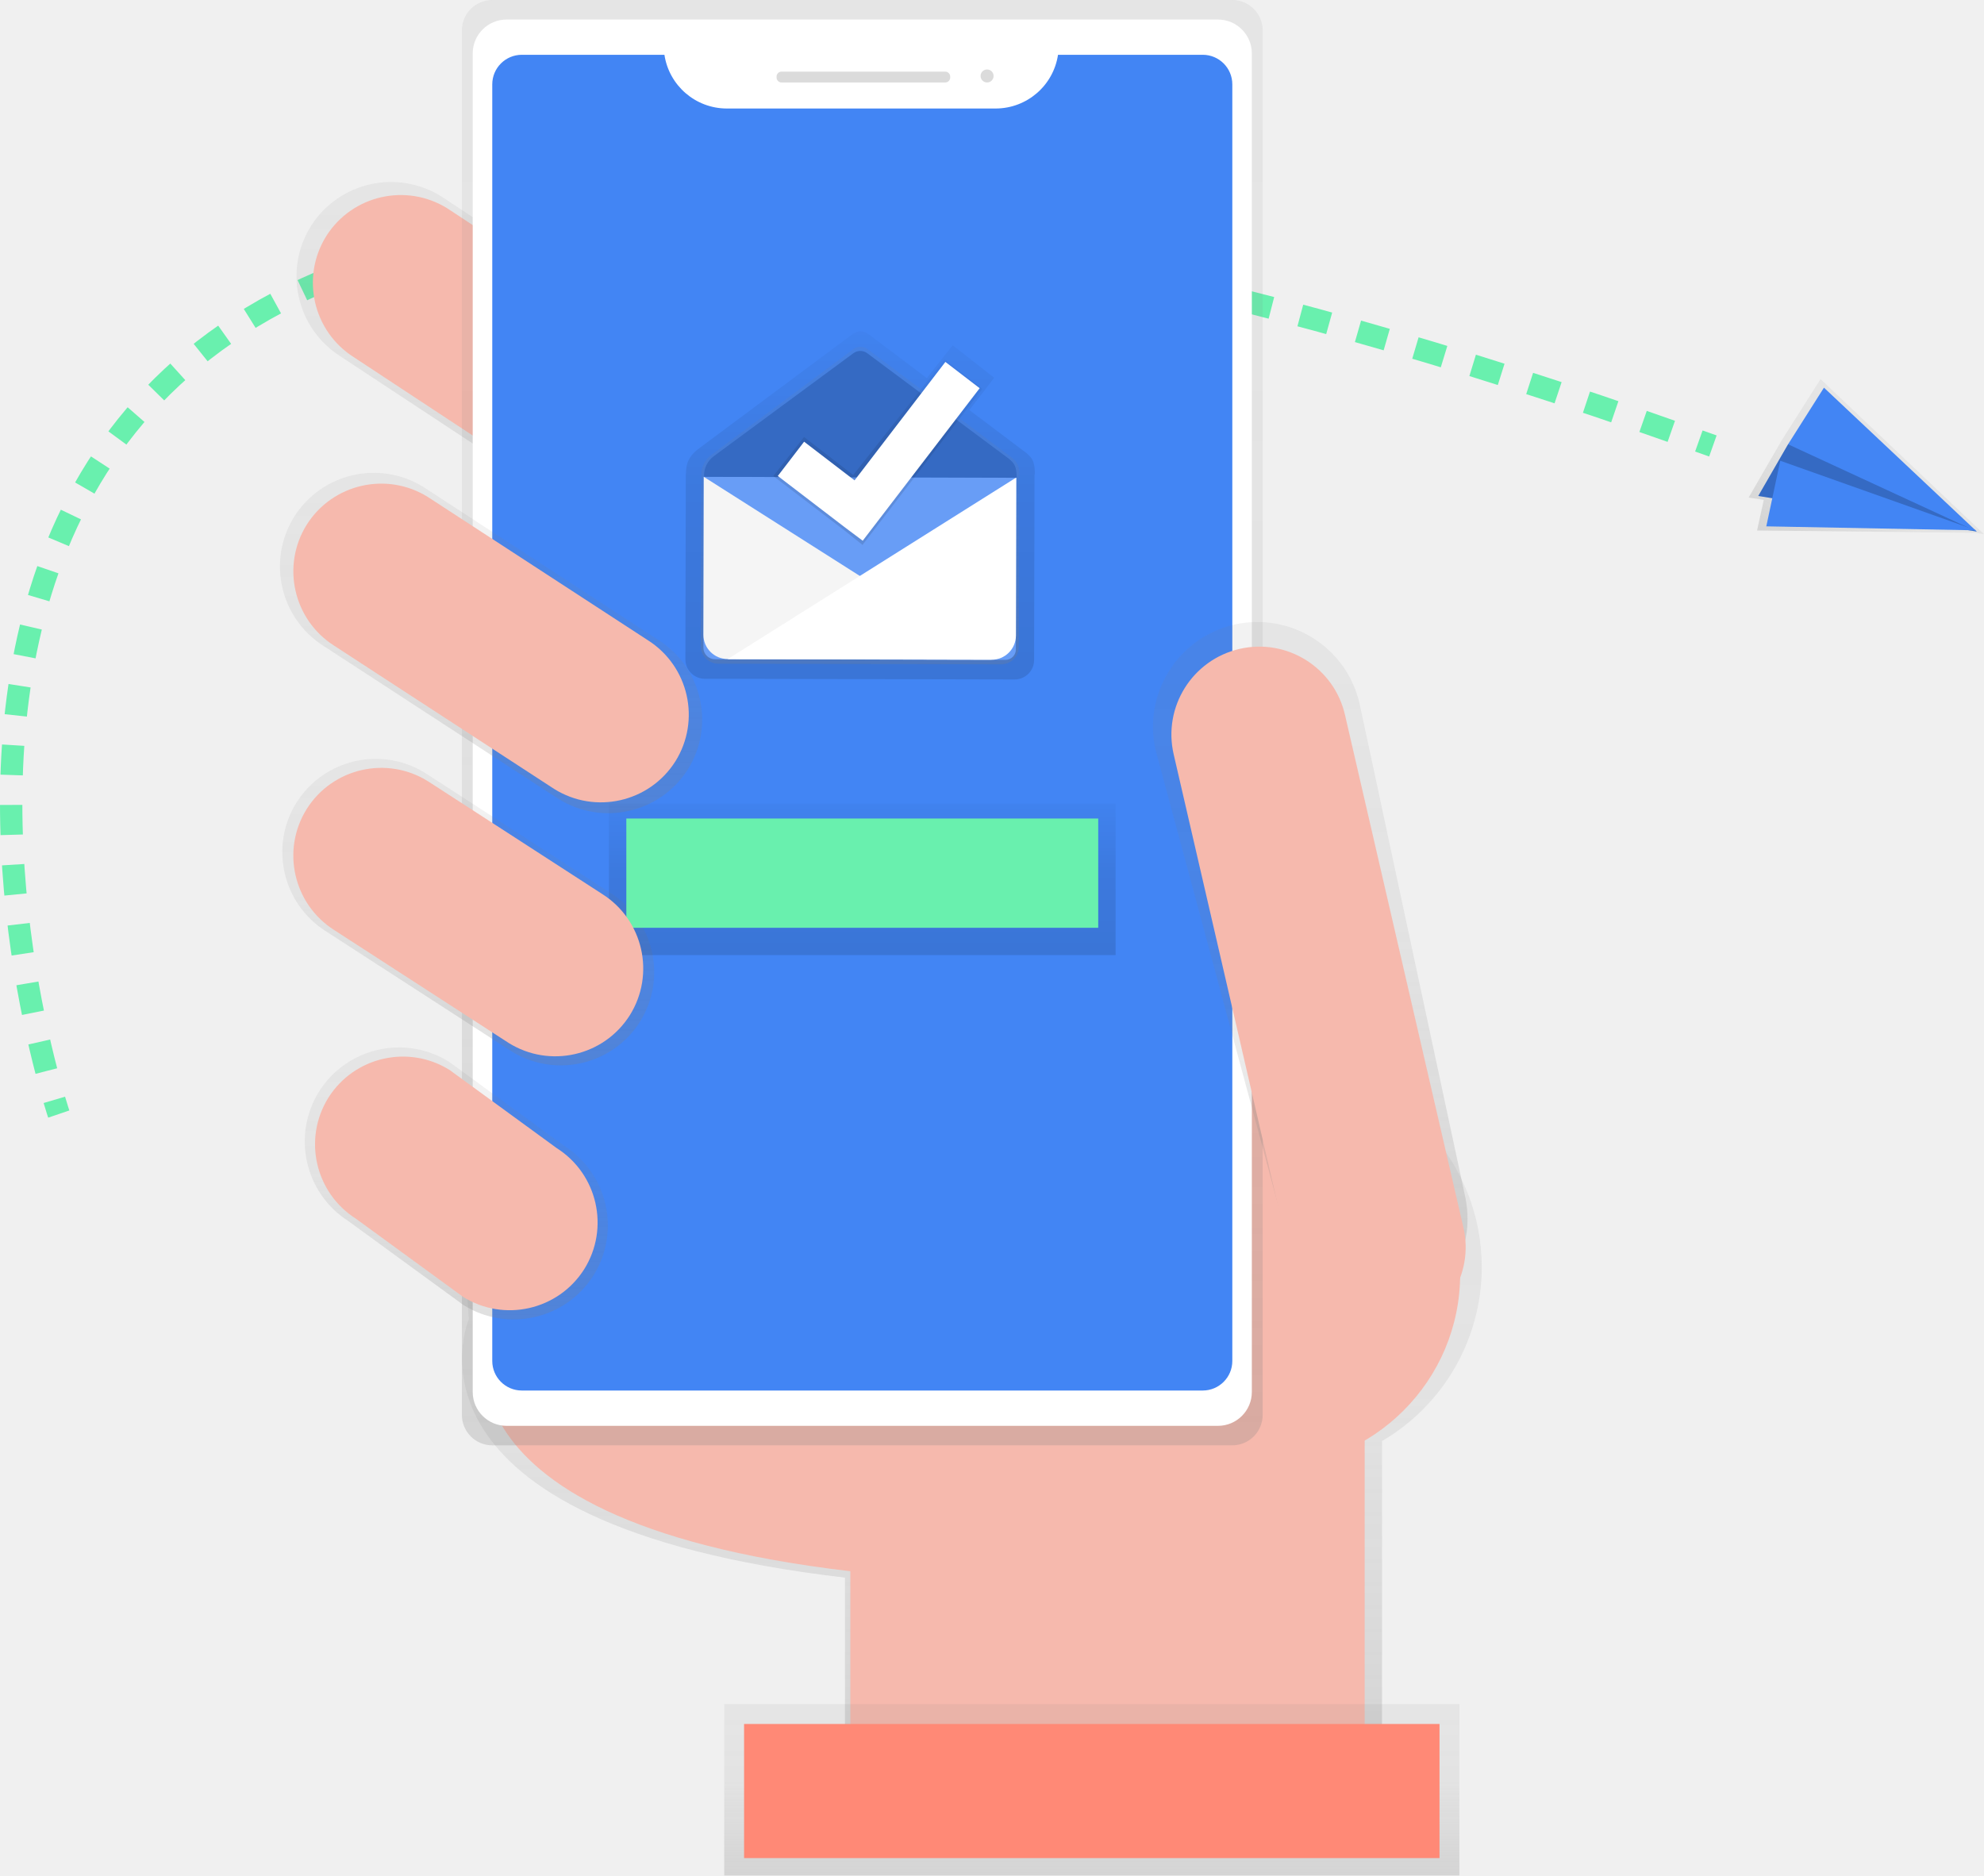
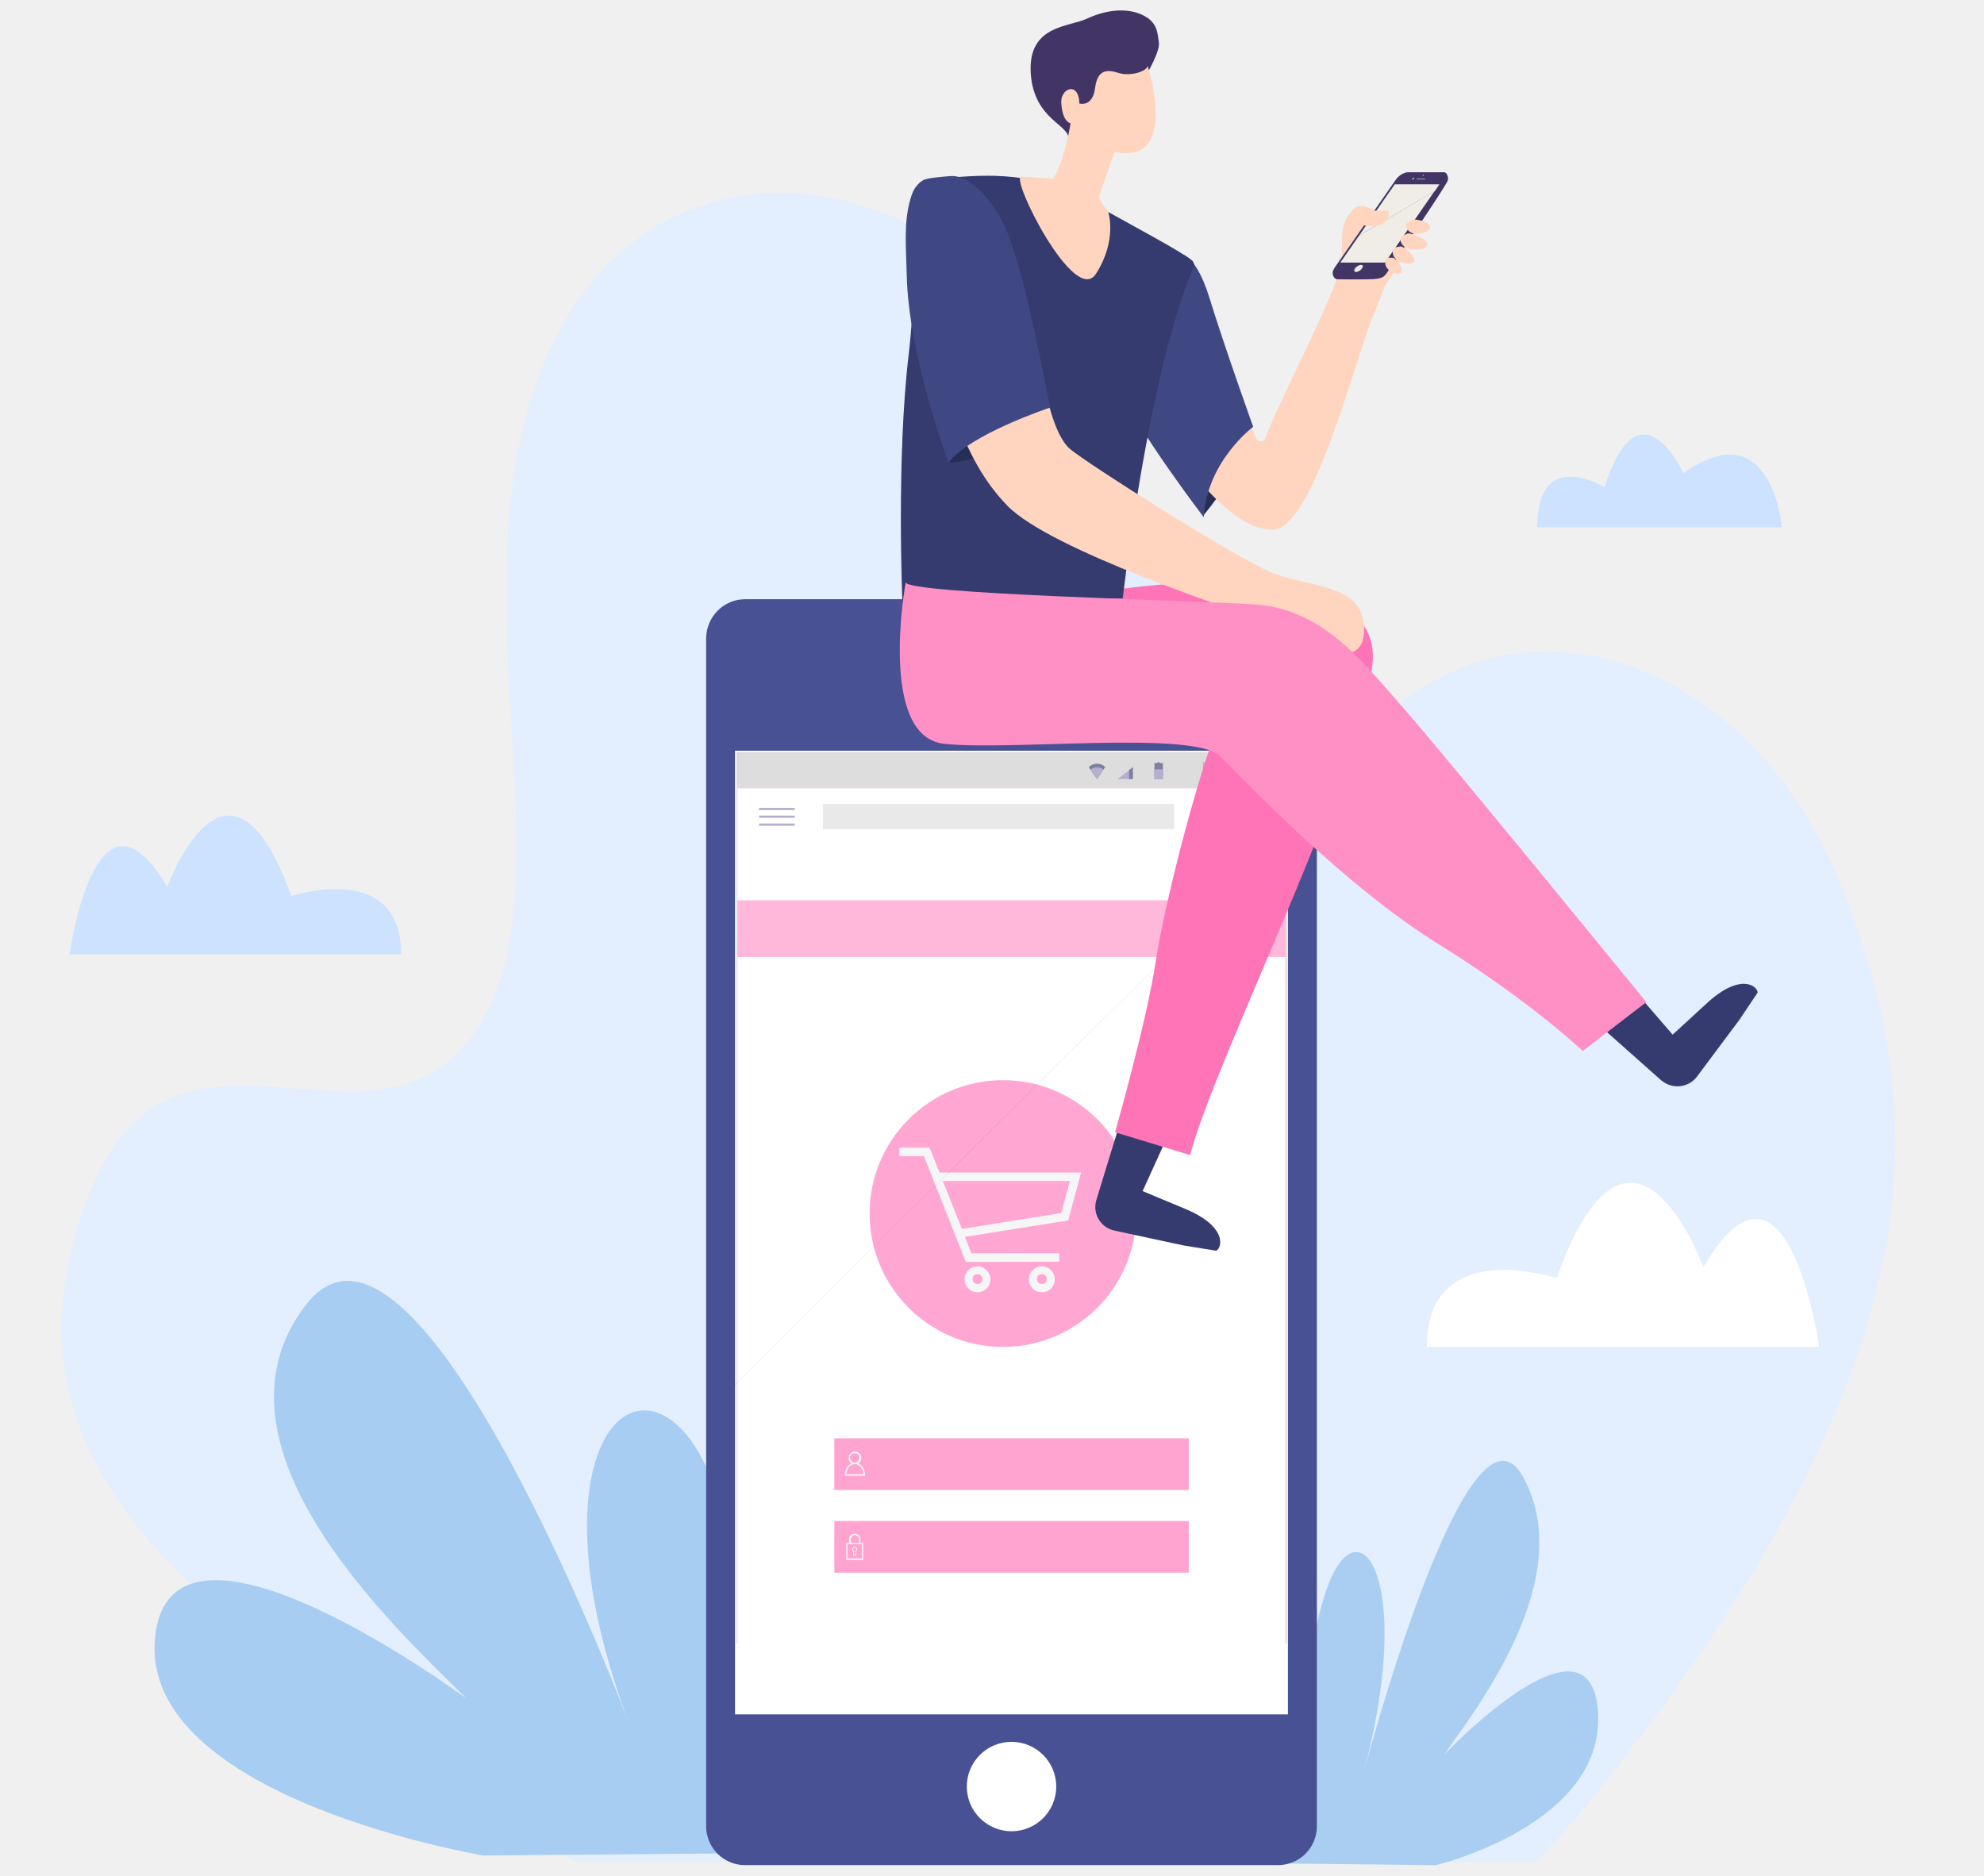
- <svg xmlns="http://www.w3.org/2000/svg" xmlns:xlink="http://www.w3.org/1999/xlink" id="daa92041-3bd8-464c-9c92-61b3fade74bd" data-name="Layer 1" width="798.82" height="755.15" viewBox="0 0 798.82 755.15">
-   <defs>
-     <linearGradient id="15164562-d11a-4880-a4be-123e1b3db71d" x1="589.65" y1="790.71" x2="589.65" y2="501.48" gradientTransform="translate(0.01 -0.01)" gradientUnits="userSpaceOnUse">
-       <stop offset="0" stop-color="gray" stop-opacity="0.25" />
-       <stop offset="0.54" stop-color="gray" stop-opacity="0.12" />
-       <stop offset="1" stop-color="gray" stop-opacity="0.1" />
-     </linearGradient>
-     <linearGradient id="4387c4a6-2b07-43b0-875b-db8294e1d525" x1="411.34" y1="295.04" x2="411.34" y2="145.7" xlink:href="#15164562-d11a-4880-a4be-123e1b3db71d" />
-     <linearGradient id="b3ecf4c1-be91-4dc4-9933-d34be9a535f7" x1="545.52" y1="654.39" x2="545.52" y2="72.43" gradientTransform="translate(-198.33 -72.44)" xlink:href="#15164562-d11a-4880-a4be-123e1b3db71d" />
-     <linearGradient id="a2779652-f4e8-430c-84f8-85803e1803c0" x1="725.88" y1="600.13" x2="725.88" y2="322.86" xlink:href="#15164562-d11a-4880-a4be-123e1b3db71d" />
-     <linearGradient id="21cc8c64-f270-4c0a-a12f-47a949bb1355" x1="637.94" y1="827.57" x2="637.94" y2="758.57" gradientTransform="translate(-198.33 -72.44)" xlink:href="#15164562-d11a-4880-a4be-123e1b3db71d" />
-     <linearGradient id="1cb52d5d-ff8e-4354-9b08-01122ab0b5ee" x1="544.65" y1="346" x2="544.65" y2="205.86" gradientUnits="userSpaceOnUse">
-       <stop offset="0" stop-opacity="0.12" />
-       <stop offset="0.55" stop-opacity="0.09" />
-       <stop offset="1" stop-opacity="0.02" />
-     </linearGradient>
-     <linearGradient id="081aff01-d630-4567-81f7-f799dc64c22c" x1="544.65" y1="339.86" x2="544.65" y2="212" gradientTransform="matrix(1, 0, 0, 1, 0, 0)" xlink:href="#15164562-d11a-4880-a4be-123e1b3db71d" />
-     <linearGradient id="53983704-70f1-484c-b4a9-0fefea28f4ed" x1="551.34" y1="291.95" x2="551.34" y2="217.12" gradientTransform="translate(-197.33 -73.75) rotate(0.13)" xlink:href="#1cb52d5d-ff8e-4354-9b08-01122ab0b5ee" />
-     <linearGradient id="07be2ee9-c937-4187-b89e-5aac7e382593" x1="396.05" y1="399.86" x2="396.05" y2="262.83" xlink:href="#15164562-d11a-4880-a4be-123e1b3db71d" />
-     <linearGradient id="41444764-58a6-4e8b-8ef1-42407163ea5e" x1="386.87" y1="501.4" x2="386.87" y2="378" xlink:href="#15164562-d11a-4880-a4be-123e1b3db71d" />
-     <linearGradient id="d5f06af9-7d77-4f55-b81c-ea1018bd06e7" x1="382.07" y1="603.69" x2="382.07" y2="494.16" xlink:href="#15164562-d11a-4880-a4be-123e1b3db71d" />
-     <linearGradient id="a0f95284-1d1b-41ad-8ba2-df33ef14eff8" x1="347.18" y1="384.57" x2="347.18" y2="323.57" xlink:href="#1cb52d5d-ff8e-4354-9b08-01122ab0b5ee" />
-     <linearGradient id="bf099e8a-7ee0-495a-b39d-11459c4d4e21" x1="958.8" y1="334.16" x2="958.8" y2="269.01" gradientTransform="translate(104.71 -563.96) rotate(32.36)" xlink:href="#15164562-d11a-4880-a4be-123e1b3db71d" />
-   </defs>
-   <path d="M222,521s-.68-2-1.78-5.72" transform="translate(-198.34 -72.43)" fill="none" stroke="#69f0ae" stroke-miterlimit="10" stroke-width="9" />
-   <path d="M217,503.68C192.69,410.08,116.9-21.3,876.66,248" transform="translate(-198.34 -72.43)" fill="none" stroke="#69f0ae" stroke-miterlimit="10" stroke-width="9" stroke-dasharray="12.04 12.04" />
-   <path d="M882.35,250l5.65,2" transform="translate(-198.34 -72.43)" fill="none" stroke="#69f0ae" stroke-miterlimit="10" stroke-width="9" />
-   <path d="M794.94,582.69a81.21,81.21,0,0,0-161-15.14l-249.59-6.77,2.74,42.88s-35.59,82.12,151.46,104v83H754.79v-138A81.16,81.16,0,0,0,794.94,582.69Z" transform="translate(-198.34 -72.43)" fill="url(#15164562-d11a-4880-a4be-123e1b3db71d)" />
-   <path d="M395.66,605.46s-34.08,78.64,145.05,99.62v79.52H747.8V574L393,564.39Z" transform="translate(-198.34 -72.43)" fill="#f6b9ad" />
-   <path d="M499.16,277.29h0a38.18,38.18,0,0,1-52.5,11.93L335.47,215.95a38.18,38.18,0,0,1-11.93-52.5h0A38.18,38.18,0,0,1,376,151.52l111.19,73.27A38.18,38.18,0,0,1,499.16,277.29Z" transform="translate(-198.34 -72.43)" fill="url(#4387c4a6-2b07-43b0-875b-db8294e1d525)" />
-   <path d="M493,273.28h0a35.49,35.49,0,0,1-48.8,11.09L340.81,216.26a35.49,35.49,0,0,1-11.09-48.8h0a35.49,35.49,0,0,1,48.8-11.09l103.37,68.12A35.49,35.49,0,0,1,493,273.28Z" transform="translate(-198.34 -72.43)" fill="#f6b9ad" />
-   <circle cx="510.14" cy="512.94" r="77.77" fill="#f6b9ad" />
-   <rect x="185.97" width="322.42" height="581.96" rx="12.25" ry="12.25" fill="url(#b3ecf4c1-be91-4dc4-9933-d34be9a535f7)" />
-   <rect x="190.33" y="7.87" width="313.7" height="566.24" rx="13.64" ry="13.64" fill="#fff" />
-   <path d="M624.33,94.49a25.43,25.43,0,0,1-25.07,21.63H490.92a25.43,25.43,0,0,1-25.06-21.63H408.46a11.91,11.91,0,0,0-11.92,11.91v514a11.91,11.91,0,0,0,11.91,11.92H682.59a11.91,11.91,0,0,0,11.92-11.91v-514A11.91,11.91,0,0,0,682.6,94.49Z" transform="translate(-198.34 -72.43)" fill="#4285f4" />
-   <rect x="312.67" y="28.84" width="69.91" height="4.37" rx="2" ry="2" fill="#dbdbdb" />
-   <circle cx="397.43" cy="30.59" r="2.62" fill="#dbdbdb" />
-   <path d="M758.76,599.08h0c-22.57,5.22-38.06-9.5-43.28-32.06L663.62,374.46a42.24,42.24,0,0,1,31.55-50.51h0a42.24,42.24,0,0,1,50.51,31.55L788,553C793.22,575.6,781.32,593.86,758.76,599.08Z" transform="translate(-198.34 -72.43)" fill="url(#a2779652-f4e8-430c-84f8-85803e1803c0)" />
-   <rect x="693.86" y="330.01" width="70.78" height="282.61" rx="35.39" ry="35.39" transform="translate(-285.75 103.91) rotate(-13.01)" fill="#f6b9ad" />
-   <rect x="291.59" y="686.15" width="296" height="69" fill="url(#21cc8c64-f270-4c0a-a12f-47a949bb1355)" />
-   <rect x="299.59" y="694.15" width="280" height="54" fill="#ff8976" />
-   <path d="M611.56,254.81l-22.94-17.27,10-13-16.69-13.1L571.5,224.66l-23.59-17.75a5.19,5.19,0,0,0-6.23,0l-62.53,46.55c-2.37,2-4.59,4.29-4.61,9.53h-.07l-.16,71.72h0v3.19a7.82,7.82,0,0,0,7.8,7.84h3.08l59.29.13,62.38.14a7.82,7.82,0,0,0,7.84-7.8l.17-74.78H615C615,258.18,613.93,256.81,611.56,254.81Z" transform="translate(-198.34 -72.43)" fill="url(#1cb52d5d-ff8e-4354-9b08-01122ab0b5ee)" />
-   <path d="M608.84,264.52c0-4.78-1-6-3.14-7.85L547.63,213a4.74,4.74,0,0,0-5.69,0l-57.05,42.48a10.06,10.06,0,0,0-4.2,8.69h-.06l-.15,65.44h0v2.91a7.14,7.14,0,0,0,7.12,7.15h2.81l54.1.12,56.91.13a7.14,7.14,0,0,0,7.15-7.12l.15-68.23Z" transform="translate(-198.34 -72.43)" fill="url(#081aff01-d630-4567-81f7-f799dc64c22c)" />
-   <path d="M481.61,264.55H607.44a0,0,0,0,1,0,0v69.23a4.18,4.18,0,0,1-4.18,4.18h-117a4.61,4.61,0,0,1-4.61-4.61V264.55a0,0,0,0,1,0,0Z" transform="translate(-197.67 -73.64) rotate(0.13)" fill="#4285f4" />
-   <path d="M481.61,264.55H607.44a0,0,0,0,1,0,0v69.23a4.18,4.18,0,0,1-4.18,4.18h-117a4.61,4.61,0,0,1-4.61-4.61V264.55a0,0,0,0,1,0,0Z" transform="translate(-197.67 -73.64) rotate(0.13)" fill="#fff" opacity="0.2" />
-   <path d="M481.69,264.41,481.55,328a9.77,9.77,0,0,0,9.75,9.79l106.29.24" transform="translate(-198.34 -72.43)" fill="#f5f5f5" />
-   <path d="M607.53,264.69l-.14,63.63a9.77,9.77,0,0,1-9.79,9.75l-106.29-.24" transform="translate(-198.34 -72.43)" fill="#fff" />
-   <path d="M541.93,214.66l-56,41.3a9.75,9.75,0,0,0-4.13,8.45l125.89.4c0-4.65-1-5.87-3.08-7.63l-57.05-42.5A4.69,4.69,0,0,0,541.93,214.66Z" transform="translate(-198.34 -72.43)" fill="#4285f4" />
-   <path d="M541.93,214.66l-56,41.3a9.75,9.75,0,0,0-4.13,8.45l125.89.4c0-4.65-1-5.87-3.08-7.63l-57.05-42.5A4.69,4.69,0,0,0,541.93,214.66Z" transform="translate(-198.34 -72.43)" opacity="0.2" />
-   <polygon points="395.56 156.6 380.33 144.66 343.52 191.28 323.74 175.94 311.35 191.69 340.14 213.68 340.14 213.68 347.28 219.41 395.56 156.6" fill="url(#53983704-70f1-484c-b4a9-0fefea28f4ed)" />
-   <polygon points="394.44 156.31 380.64 145.73 344.07 193.42 323.76 177.85 313.17 191.65 340.38 212.49 340.38 212.49 347.36 217.72 394.44 156.31" fill="#fff" />
-   <path d="M475.28,382.24h0a37.9,37.9,0,0,1-52.11,11.84l-94.5-61.53a37.9,37.9,0,0,1-11.84-52.11h0a37.9,37.9,0,0,1,52.11-11.84l94.5,61.53A37.9,37.9,0,0,1,475.28,382.24Z" transform="translate(-198.34 -72.43)" fill="url(#07be2ee9-c937-4187-b89e-5aac7e382593)" />
-   <path d="M470.26,379h0a35.49,35.49,0,0,1-48.8,11.09l-88.51-57.63a35.49,35.49,0,0,1-11.09-48.8h0a35.49,35.49,0,0,1,48.8-11.09l88.51,57.63A35.49,35.49,0,0,1,470.26,379Z" transform="translate(-198.34 -72.43)" fill="#f6b9ad" />
-   <path d="M456,483.86h0a37.72,37.72,0,0,1-51.87,11.79L329.55,447.4a37.72,37.72,0,0,1-11.79-51.87h0a37.72,37.72,0,0,1,51.87-11.79L444.2,432A37.72,37.72,0,0,1,456,483.86Z" transform="translate(-198.34 -72.43)" fill="url(#41444764-58a6-4e8b-8ef1-42407163ea5e)" />
-   <path d="M437.28,586h0a38.06,38.06,0,0,1-52.34,11.9L338.75,564.2a38.06,38.06,0,0,1-11.9-52.34h0A38.06,38.06,0,0,1,379.19,500l46.19,33.69A38.06,38.06,0,0,1,437.28,586Z" transform="translate(-198.34 -72.43)" fill="url(#d5f06af9-7d77-4f55-b81c-ea1018bd06e7)" />
-   <path d="M433.55,583.49h0a35.49,35.49,0,0,1-48.8,11.09l-43.07-31.42a35.49,35.49,0,0,1-11.09-48.8h0a35.49,35.49,0,0,1,48.8-11.09l43.07,31.42A35.49,35.49,0,0,1,433.55,583.49Z" transform="translate(-198.34 -72.43)" fill="#f6b9ad" />
-   <rect x="245.18" y="323.57" width="204" height="61" fill="url(#a0f95284-1d1b-41ad-8ba2-df33ef14eff8)" />
-   <rect x="252.18" y="329.57" width="190" height="44" fill="#69f0ae" />
-   <polygon points="795.23 214.52 798.82 215.08 798.26 214.55 798.56 214.55 798.09 214.39 733 152.66 717.2 177.59 704.06 200.33 710.15 201.28 707.45 213.6 795.23 214.52" fill="url(#bf099e8a-7ee0-495a-b39d-11459c4d4e21)" />
-   <polygon points="719.93 178.89 707.93 199.7 795.93 214.03 739.25 174.56 719.93 178.89" fill="#4285f4" />
-   <polygon points="719.93 178.89 707.93 199.7 795.93 214.03 739.25 174.56 719.93 178.89" opacity="0.2" />
-   <polygon points="734.38 156.09 795.93 214.03 719.93 178.89 734.38 156.09" fill="#4285f4" />
-   <polygon points="711.17 211.93 795.69 213.54 716.79 185.52 711.17 211.93" fill="#4285f4" />
-   <path d="M451.9,481.25h0a35.49,35.49,0,0,1-48.8,11.09l-70.16-45.4a35.49,35.49,0,0,1-11.09-48.8h0A35.49,35.49,0,0,1,370.65,387l70.16,45.4A35.49,35.49,0,0,1,451.9,481.25Z" transform="translate(-198.34 -72.43)" fill="#f6b9ad" />
+ <svg xmlns="http://www.w3.org/2000/svg" xmlns:xlink="http://www.w3.org/1999/xlink" version="1.1" id="daa92041-3bd8-464c-9c92-61b3fade74bd" x="0px" y="0px" viewBox="0 0 798.8 755.2" style="enable-background:new 0 0 798.8 755.2;" xml:space="preserve">
+   <style type="text/css">
+ 	.st0{clip-path:url(#SVGID_2_);}
+ 	.st1{fill:#E3EEFF;}
+ 	.st2{fill:#A7CDF2;}
+ 	.st3{fill:#AACEF2;}
+ 	.st4{fill:#485194;}
+ 	.st5{fill:#FFFFFF;}
+ 	.st6{opacity:0.65;}
+ 	.st7{fill:#4F627B;}
+ 	.st8{fill:#CBCBCB;}
+ 	.st9{fill:#FF90C6;}
+ 	.st10{fill:#353B6E;}
+ 	.st11{fill:#9082B5;}
+ 	.st12{fill:#DDDDDD;}
+ 	.st13{fill:#FF78BA;}
+ 	.st14{fill:#F1F1F2;}
+ 	.st15{fill:#FF73B7;}
+ 	.st16{fill:#CDE2FF;}
+ 	.st17{fill:#272E56;}
+ 	.st18{fill:#FFD5C0;}
+ 	.st19{fill:#404884;}
+ 	.st20{fill:#423565;}
+ 	.st21{fill:#F0EDE6;}
+ 	.st22{fill:#FB911A;}
+ </style>
+   <g id="Background-5" transform="translate(82.627 232.219)">
+     <g>
+       <defs>
+         <rect id="SVGID_1_" x="-165" y="-179.7" width="849.5" height="697.1" />
+       </defs>
+       <clipPath id="SVGID_2_">
+         <use xlink:href="#SVGID_1_" style="overflow:visible;" />
+       </clipPath>
+       <g id="Group_3_1_" class="st0">
+         <path id="Path_5_1_" class="st1" d="M663,135.7C628.5,36.6,540.7,6.3,483.6,49.1c-85.9,64.3-118.5-134.3-184.1-181.2     c-53.6-38.4-138-32.5-167.6,58.1c-28.7,87.9,13.4,196.5-20.7,253.3c-40.9,68.1-124.8-22.6-159.5,73.3c-2.7,7-4.8,14.4-6.3,22.1     c-23.1,102.4,82.5,159.7,174.4,224.9c16.6,11.8,285.6,180.2,435.2-3.6C707.3,309.1,688.9,210,663,135.7z" />
+       </g>
+     </g>
+   </g>
+   <g id="Plant-11">
+     <path id="Path_6_1_" class="st2" d="M316.7,746c0,0-12.7-132.3-39.1-166.8c-26.5-34.5-63.3,11.5-24.2,115c0,0-85.1-226.6-130-169.1   c-44.9,57.5,38,132.3,64.4,158.8c0,0-119.6-88.6-125.4-24.2s132.3,87.4,132.3,87.4L316.7,746z" />
+   </g>
+   <g id="Plant-12">
+     <path id="Path_7_1_" class="st3" d="M517.8,750.3c0,0,6.3-93.1,19.3-117.4s31.3,8.1,11.9,80.9c0,0,42.1-159.5,64.3-119   c22.2,40.5-18.8,93.1-31.9,111.7c0,0,59.2-62.3,62-17c2.8,45.3-65.4,61.5-65.4,61.5L517.8,750.3z" />
+   </g>
+   <g id="Phone-2_1_" transform="translate(1110.807 771.067)">
+     <g id="Group_54_1_">
+       <g id="Group_50_1_">
+         <path id="Path_1645" class="st4" d="M-810.8-529.8h214.5c8.7,0,15.7,7,15.7,15.7c0,0,0,0,0,0v478.3c0,8.7-7,15.7-15.7,15.7l0,0     h-214.5c-8.7,0-15.7-7-15.7-15.7v-478.3C-826.4-522.8-819.4-529.8-810.8-529.8z" />
+         <g id="Group_35_1_" transform="translate(21.034 110.5)">
+           <path id="Path_42_1_" class="st5" d="M-613.3-579.3h-222.6v255.2l222.6-221V-579.3z" />
+           <path id="Path_43_1_" class="st5" d="M-835.9-324.1v132.8h222.6v-353.8L-835.9-324.1z" />
+         </g>
+         <g id="Group_49_1_" transform="translate(21.913 111.444)" class="st6">
+           <g id="Group_36_1_" transform="translate(374.534 102.993)">
+             <path id="Rectangle_4_1_" class="st7" d="M-1003.9-625.8h10.9c0,0,0.1,0,0.1,0.1v0.5c0,0,0,0.1-0.1,0.1h-10.9       c0,0-0.1,0-0.1-0.1L-1003.9-625.8C-1004-625.8-1004-625.8-1003.9-625.8z" />
+             <path id="Rectangle_5_1_" class="st7" d="M-1003.9-623.4h10.9c0,0,0.1,0,0.1,0.1v0.5c0,0,0,0.1-0.1,0.1h-10.9       c0,0-0.1,0-0.1-0.1L-1003.9-623.4C-1004-623.3-1004-623.4-1003.9-623.4z" />
+             <path id="Rectangle_6_1_" class="st7" d="M-1003.9-620.9h10.9c0,0,0.1,0,0.1,0.1v0.5c0,0,0,0.1-0.1,0.1h-10.9       c0,0-0.1,0-0.1-0.1L-1003.9-620.9C-1004-620.9-1004-620.9-1003.9-620.9z" />
+             <path id="Rectangle_7_1_" class="st7" d="M-1003.9-618.5h10.9c0,0,0.1,0,0.1,0.1v0.5c0,0,0,0.1-0.1,0.1h-10.9       c0,0-0.1,0-0.1-0.1L-1003.9-618.5C-1004-618.4-1004-618.5-1003.9-618.5z" />
+           </g>
+           <g id="Group_38_1_">
+             <g id="Group_37_1_">
+               <rect id="Rectangle_8_1_" x="-836.2" y="-579.7" class="st8" width="221.6" height="358.9" />
+               <path id="Path_44_1_" class="st9" d="M-615.1-579.2v357.9h-220.6v-357.9H-615.1" />
+             </g>
+           </g>
+           <rect id="Rectangle_9_1_" x="-835.8" y="-579.2" class="st8" width="220.6" height="14.1" />
+           <g id="Group_43_1_" transform="translate(257.043 7.419)">
+             <g id="Group_40_1_" transform="translate(0 1.055)">
+               <g id="Group_39_1_">
+                 <path id="Path_45_1_" class="st10" d="M-948.1-583.5c-1.2,0-2.4,0.5-3.3,1.4l3.3,4.8l3.3-4.8         C-945.6-583-946.8-583.5-948.1-583.5z" />
+               </g>
+               <path id="Path_46_1_" class="st11" d="M-950.7-581.2l2.6,3.8l2.6-3.8C-947-582.3-949.1-582.3-950.7-581.2z" />
+             </g>
+             <g id="Group_41_1_" transform="translate(20.918 3.664)">
+               <path id="Path_47_1_" class="st11" d="M-960.7-579.9h6.2v-4.8L-960.7-579.9z" />
+               <path id="Path_48_1_" class="st10" d="M-956.1-583.5v3.6h1.5v-4.8L-956.1-583.5z" />
+             </g>
+             <g id="Group_42_1_" transform="translate(47.835)">
+               <path id="Path_49_1_" class="st10" d="M-970.7-582.7v-0.3h-0.9v0.3h-1.2v6.5h3.4v-6.5H-970.7z" />
+               <rect id="Rectangle_10_1_" x="-972.8" y="-580.2" class="st11" width="3.4" height="4" />
+             </g>
+           </g>
+           <rect id="Rectangle_11_1_" x="-835.8" y="-565.1" class="st5" width="220.6" height="45.1" />
+           <path id="Path_1623_1_" class="st12" d="M-801.4-558.8H-660v10.1h-141.4V-558.8z" />
+           <rect id="Rectangle_13_1_" x="-835.8" y="-497.2" class="st5" width="220.6" height="304.4" />
+           <g id="Group_44_1_" transform="translate(16.534 40.663)">
+             <path id="Rectangle_14_1_" class="st11" d="M-843.6-597.9h14.2c0,0,0.1,0,0.1,0.1v0.7c0,0,0,0.1-0.1,0.1h-14.2       c0,0-0.1,0-0.1-0.1L-843.6-597.9C-843.7-597.9-843.6-597.9-843.6-597.9z" />
+             <path id="Rectangle_15_1_" class="st11" d="M-843.6-594.8h14.2c0,0,0.1,0,0.1,0.1v0.7c0,0,0,0.1-0.1,0.1h-14.2       c0,0-0.1,0-0.1-0.1L-843.6-594.8C-843.7-594.7-843.6-594.8-843.6-594.8z" />
+             <path id="Rectangle_16_1_" class="st11" d="M-843.6-591.6h14.2c0,0,0.1,0,0.1,0.1v0.7c0,0,0,0.1-0.1,0.1h-14.2       c0,0-0.1,0-0.1-0.1L-843.6-591.6C-843.7-591.6-843.6-591.6-843.6-591.6z" />
+           </g>
+           <circle id="Ellipse_1_1_" class="st13" cx="-728.9" cy="-393.9" r="53.7" />
+           <g id="Group_45_1_" transform="translate(118.756 288.491)">
+             <path id="Path_50_1_" class="st14" d="M-857.9-661.1c-2.9,0-5.2,2.3-5.2,5.2c0,2.9,2.3,5.2,5.2,5.2c2.9,0,5.2-2.3,5.2-5.2       c0,0,0,0,0,0C-852.8-658.8-855.1-661.1-857.9-661.1C-857.9-661.1-857.9-661.1-857.9-661.1z M-857.9-654c-1.1,0-2-0.9-2-2       c0-1.1,0.9-2,2-2s2,0.9,2,2v0C-855.9-654.8-856.8-654-857.9-654L-857.9-654z" />
+             <path id="Path_51_1_" class="st14" d="M-832-661.1c-2.9,0-5.2,2.3-5.2,5.2s2.3,5.2,5.2,5.2s5.2-2.3,5.2-5.2       S-829.1-661.1-832-661.1L-832-661.1z M-832-654c-1.1,0-2-0.9-2-2c0-1.1,0.9-2,2-2s2,0.9,2,2v0C-830-654.8-830.9-654-832-654       L-832-654z" />
+             <path id="Path_52_1_" class="st14" d="M-862.6-662.9l-16.9-42.6h-9.9v-3.4h12.2l4,10h57l-5.2,19.3L-863-673l2.6,6.6h35.4v3.4       L-862.6-662.9z M-864.2-676.2l40-6.4l3.5-12.9h-51.2L-864.2-676.2z" />
+           </g>
+           <rect id="Rectangle_18_1_" x="-796.8" y="-303.4" class="st15" width="142.7" height="20.8" />
+           <rect id="Rectangle_19_1_" x="-796.8" y="-270.1" class="st15" width="142.7" height="20.8" />
+           <g id="Group_46_1_" transform="translate(79.002 510.092)">
+             <path id="Path_53_1_" class="st14" d="M-871.6-798.4v-0.3c0-0.3,0-0.5,0.1-0.8l0-0.1c0.1-0.6,0.3-1.1,0.5-1.6l0.1-0.2       c0.4-0.9,1.2-1.6,2.1-2c-1.2-0.7-1.6-2.3-0.9-3.5s2.3-1.6,3.5-0.9c1.2,0.7,1.6,2.3,0.9,3.5c-0.2,0.4-0.5,0.7-0.9,0.9       c0.9,0.4,1.7,1.1,2.1,2l0.1,0.2c0.2,0.5,0.4,1.1,0.5,1.6l0,0.1c0,0.3,0.1,0.5,0.1,0.8v0.3H-871.6z M-864.1-799       c-0.1-2.3-1.6-4.1-3.4-4.1h-0.1c-1.8,0-3.3,1.8-3.4,4.1H-864.1z M-867.6-807.5c-1.1,0-1.9,0.8-1.9,1.9c0,1.1,0.8,1.9,1.9,1.9       l0,0h0h0c1.1,0,1.9-0.9,1.9-1.9C-865.6-806.7-866.5-807.5-867.6-807.5L-867.6-807.5z" />
+           </g>
+           <g id="Group_48_1_" transform="translate(80.114 569.893)">
+             <g id="Group_47_1_">
+               <path id="Path_54_1_" class="st14" d="M-872.1-824.3v-6.9h1.1v-1.4c0-1.3,1-2.3,2.3-2.3c1.3,0,2.3,1,2.3,2.3v1.4h1.1v6.9        H-872.1z M-865.8-824.9v-5.8h-5.8v5.8L-865.8-824.9z M-866.9-831.2v-1.4c0-1-0.8-1.7-1.7-1.7s-1.7,0.8-1.7,1.7v1.4H-866.9z" />
+               <path id="Path_55_1_" class="st14" d="M-868.7-829.5c-0.5,0-1,0.4-1,1c0,0.3,0.1,0.6,0.4,0.7v1.7h1.2v-1.7        c0.2-0.2,0.4-0.4,0.4-0.7C-867.7-829.1-868.1-829.5-868.7-829.5z M-868.3-828L-868.3-828l-0.1,1.6h-0.6v-1.6l-0.1,0        c-0.2-0.1-0.3-0.3-0.3-0.5c0-0.4,0.3-0.7,0.7-0.7c0.4,0,0.7,0.3,0.7,0.7C-868-828.4-868.1-828.1-868.3-828L-868.3-828z" />
+             </g>
+           </g>
+           <rect id="Rectangle_20_1_" x="-648.4" y="-575.6" class="st11" width="22.5" height="6.9" />
+         </g>
+       </g>
+       <g id="Group_53_1_" transform="translate(144.751 25.359)">
+         <circle id="Ellipse_2_1_" class="st5" cx="-848.3" cy="-77.1" r="18" />
+         <g id="Group_52_1_">
+           <g id="Group_51_1_" transform="translate(39.443)">
+             <path id="Path_56_1_" class="st5" d="M-868.2-520.6h-39.1c-0.9,0-1.7-0.7-1.7-1.7l0,0c0-0.9,0.7-1.7,1.7-1.7h39.1       c0.9,0,1.7,0.7,1.7,1.7l0,0C-866.5-521.4-867.3-520.6-868.2-520.6z" />
+             <path id="Path_57_1_" class="st5" d="M-885.4-538.8c0-1.3-1-2.3-2.3-2.3s-2.3,1-2.3,2.3c0,1.3,1,2.3,2.3,2.3c0,0,0,0,0,0       C-886.4-536.5-885.4-537.5-885.4-538.8C-885.4-538.8-885.4-538.8-885.4-538.8z" />
+           </g>
+           <circle id="Ellipse_3_1_" class="st5" cx="-887" cy="-522.3" r="4.3" />
+         </g>
+       </g>
+     </g>
+   </g>
+   <g id="Cloud-7_1_">
+     <path id="Path_62_1_" class="st5" d="M574.5,542.3h157.9c0,0-12.6-90-46.6-32.1c0,0-28.9-79.3-59.1,4.4   C626.7,514.7,574.5,497.1,574.5,542.3z" />
+   </g>
+   <g id="Cloud-8_1_">
+     <path id="Path_63_1_" class="st16" d="M161.5,384.2H28c0,0,10.6-76,39.3-27.1c0,0,24.5-67,50,3.7   C117.3,360.8,161.5,346,161.5,384.2z" />
+   </g>
+   <g id="Cloud-9_1_">
+     <path id="Path_64_1_" class="st16" d="M618.9,212.3h98.5c0,0-3.9-47.1-39.6-21.8c0,0-17.8-38.5-31.8,5.7   C646,196.2,618.9,179.4,618.9,212.3z" />
+   </g>
+   <g id="Person-7_1_" transform="translate(1251.937 341.684)">
+     <path id="Path_65_1_" class="st10" d="M-780.7,113.3l-11.2,24.6l16.8,7c17.6,7.2,15.2,16,12.8,17l-13-2.1l-27.9-6   c-5.3-1.1-8.7-6.3-7.5-11.6c0.1-0.3,0.1-0.6,0.2-0.8l12-39.2L-780.7,113.3z" />
+     <path id="Path_66_1_" class="st15" d="M-808-103.5c0,0,118.3-20.1,108.2,32.3s-62.5,155.6-73,194.6l-30.2-9.2   c0,0,12.6-44,16.4-68.8s18.5-82.2,28.5-103.2c0,0-148.1,54.9-127.9-55.4L-808-103.5z" />
+     <g id="Group_65_1_" transform="translate(155.415 117.869)">
+       <path id="Path_67_1_" class="st17" d="M-922.7-252.2c0,0,18.9-22.4,19.1-35.4l-21.2-4.8C-924.8-292.4-927.3-265.8-922.7-252.2z" />
+       <path id="Path_68_1_" class="st18" d="M-936.6-347.6c8.9,4.2,28.7,49.7,35,64.5c0.4,1,1.6,1.5,2.6,1.1c0.5-0.2,0.9-0.6,1.1-1.1    c4.8-13.2,21.9-45.6,28.5-63.4c6.9-18.6,38.5-41.4,15.1,13.6c-7.2,16.8-24.1,86.2-40.5,86.6c-15.7,0.4-34.6-22.4-56.2-56.8    S-936.6-347.6-936.6-347.6z" />
+       <path id="Path_69_1_" class="st19" d="M-933.6-357.2c0,0,6.9-2.8,13.2,17.6c6.3,20.4,17.6,51.9,17.6,51.9s-18.6,13.8-19.9,36.4    c0,0-27.3-35.8-32.9-50.5C-961.3-316.6-964.1-361.6-933.6-357.2z" />
+       <path id="Path_70_1_" class="st18" d="M-868.2-349.8c2.7-7.9-1-17.2,4-23.3c4.4-5.5,5.6-3.5,11-1.6c5.5,1.9,18.5-0.1,17.2,2.6    c-1.3,2.7-13.6,37.3-23.2,32.5C-868.9-344.3-868.2-349.8-868.2-349.8z" />
+       <g id="Phone-3" transform="translate(160.244)">
+         <path id="Path_71_1_" class="st20" d="M-986.1-390.2c1.2,0.6,1.8,2,1.4,3.3c-0.3,1.7-22.4,34.1-23.9,36.3     c-1.5,2.2-1.7,3.5-8.3,3.5c-6.7,0.1-10.2,0-12.1,0s-2.4-2.7-1.8-3.5C-1030.3-351.5-986.1-390.2-986.1-390.2z" />
+         <g id="Group_63_1_" transform="translate(0.16)">
+           <g id="Group_62_1_">
+             <g id="Group_58_1_">
+               <path id="Path_72_1_" class="st20" d="M-1015.4-348.9h-14.1c-1.6,0-2-1.3-0.9-2.9l24.7-35.5c1.1-1.6,3.3-2.9,4.9-2.9h14.1        c1.6,0,2,1.3,0.9,2.9l-24.7,35.5C-1011.6-350.2-1013.9-348.9-1015.4-348.9z" />
+               <g id="Group_57_1_" transform="translate(5.392 8.956)">
+                 <path id="Path_73_1_" class="st21" d="M-993.6-394.3h-18l-14.4,20.7l30.5-17.9L-993.6-394.3z" />
+                 <path id="Path_74_1_" class="st21" d="M-1026-373.6l-7.5,10.8h18l19.9-28.7L-1026-373.6z" />
+               </g>
+             </g>
+             <g id="Group_61_1_" transform="translate(14.654 2.056)">
+               <ellipse id="Ellipse_4_1_" transform="matrix(0.815 -0.5795 0.5795 0.815 13.3302 -665.3645)" class="st21" cx="-1035.4" cy="-353.6" rx="2" ry="1" />
+               <g id="Group_60_1_" transform="translate(42.911)">
+                 <g id="Group_59_1_" transform="translate(3.495)">
+                   <path id="Path_75_1_" class="st21" d="M-1055.2-389.5h-3.2c-0.1,0-0.1-0.1,0-0.1l0,0c0.1-0.1,0.1-0.1,0.2-0.1h3.2          c0.1,0,0.1,0.1,0,0.1l0,0C-1055-389.6-1055.1-389.5-1055.2-389.5z" />
+                   <path id="Path_76_1_" class="st21" d="M-1055.6-391c0.1-0.1,0-0.2-0.1-0.2c-0.1,0-0.2,0.1-0.3,0.2c-0.1,0.1,0,0.2,0.1,0.2          C-1055.8-390.8-1055.7-390.9-1055.6-391z" />
+                 </g>
+                 <ellipse id="Ellipse_5_1_" transform="matrix(0.815 -0.5795 0.5795 0.815 30.3685 -684.1785)" class="st21" cx="-1056.3" cy="-389.7" rx="0.5" ry="0.2" />
+               </g>
+             </g>
+           </g>
+         </g>
+       </g>
+       <path id="Path_77_1_" class="st18" d="M-865.3-370.3c1.4-3.3,3.5-7.7,7.1-5.6s8.9,0.6,9.8,1.4c0.9,0.7-0.4,7.4-8.9,5.8    c-4.5-0.8-4.8,6.2-8.9,6.5C-868.1-362.2-865.3-370.3-865.3-370.3z" />
+       <path id="Path_78_1_" class="st18" d="M-838.7-371.2c6.1,0.1,10,3.5,4.4,5.4s-8-2.7-6.4-4S-838.7-371.2-838.7-371.2z" />
+       <path id="Path_79_1_" class="st18" d="M-843-360.3c5.4,3,7.3,7.8,1.4,6.8c-5.8-0.9-5.8-6.1-3.8-6.5    C-843.4-360.4-843-360.3-843-360.3z" />
+       <path id="Path_80_1_" class="st18" d="M-846.2-355.7c4,3.4,4.7,7.7,0,6c-4.7-1.8-3.8-6.1-2-6.1S-846.2-355.7-846.2-355.7z" />
+       <path id="Path_81_1_" class="st18" d="M-840.1-365.6c7,1.4,10.6,5.8,3.8,6.5c-6.8,0.8-8.4-4.5-6.4-5.5S-840.1-365.6-840.1-365.6z" />
+     </g>
+     <path id="Path_82_1_" class="st10" d="M-596.2,54.4l17.7,20.5l13.4-12.3c13.9-13,20.9-7.2,20.8-4.6l-7.3,10.9l-17.1,22.9   c-3.2,4.3-9.4,5.2-13.7,2c-0.2-0.2-0.4-0.3-0.7-0.5l-30.6-27.2L-596.2,54.4z" />
+     <path id="Path_83_1_" class="st10" d="M-873.4-270c-14.5,0.6-7.7,29-12.7,71.2s-2.5,99.7-2.5,99.7s76.1-1.9,88.7-1.6   c0,0,10.1-90.2,28.5-133.3c0.4-1,0.2-2.2-0.7-2.9c-3.9-3.3-22.3-13.1-41.2-23.6C-838.3-274.4-859-270.6-873.4-270z" />
+     <g id="Group_66_1_" transform="translate(4.338 120.628)">
+       <path id="Path_84_1_" class="st17" d="M-874.4-276.1c0,0,14.3-49.1,40.9-22.2C-833.5-298.3-854.3-276.1-874.4-276.1" />
+       <path id="Path_85_1_" class="st18" d="M-835.7-307.5c0,0,3.1,20.1,10.4,26.1c7.2,6,65.1,42.8,80.5,49.4c15.4,6.6,39,4.1,37.7,24.5    s-35.2-2.2-43.4-5.7s-82.7-27.4-100.3-45.6c-17.6-18.2-27.7-46.9-36.8-109.8C-887.6-368.5-859-409.7-835.7-307.5z" />
+       <path id="Path_86_1_" class="st19" d="M-884.5-389.8c1.8-1,8.7-1.4,10.7-1.6c6.7-0.7,13.5,6.7,17.4,12.2    c5.9,8.2,11.5,21.4,22.9,81c0,0-32.3,10.7-40.9,22.2c0,0-16.1-43.2-16.8-75.5c-0.2-10.3-1.4-20.8,1.5-30.8c0.6-2,1.3-3.9,2.7-5.4    C-886.3-388.6-885.4-389.3-884.5-389.8z" />
+     </g>
+     <g id="Group_67_1_" transform="translate(87.454)">
+       <path id="Path_87_1_" class="st20" d="M-877.8-311.6c0,0,5.6-9.5,5-13c-0.6-3.5-0.3-8.1-6.7-11.1c-6.4-3-14.7-2-22.2,1.5    s-23.8,2.6-22.7,21.9c1.2,19.3,16.5,20.9,15.1,27l12.2-10.5L-877.8-311.6z" />
+       <path id="Path_88_1_" class="st18" d="M-877.3-315.1c0,0,12,37.1-10.4,35c-13.9-1.3-18.9-11.8-18.9-11.8s-4.9,1.5-5.5-8.3    c-0.4-5.9,7-9,7.3,0.2c0,0,5.3,1.6,6.3-6.2c1-7.8,5.1-7.5,9.5-6.1S-878-312.7-877.3-315.1z" />
+       <path id="Path_89_1_" class="st18" d="M-908.2-293c0,0-2.4,16.1-7.2,23.3c0,0-8.1-0.7-12.8-0.8c-4.7-0.1,21.5,52.6,30.1,39    c8.7-13.6,4.9-24.9,4.9-24.9s-3.9-4.9-3.6-6.3c0.3-1.4,6.8-19.6,6.8-19.6S-889.7-299.9-908.2-293z" />
+     </g>
+     <path id="Path_90_1_" class="st9" d="M-887.3-107.2c0,0-11.3,62.1,15.5,65c26.8,2.9,100.7-5.5,111.1,5c10.5,10.5,49.9,52,87.7,75.5   s58.3,43.2,58.3,43.2l25.6-19.7c0,0-81.4-99.8-97.7-118.3c-16.4-18.5-32.3-40.3-60.8-41.9S-886.4-102.6-887.3-107.2z" />
+     <path id="Path_91_1_" class="st22" d="M-870.1-155.5" />
+   </g>
</svg>
